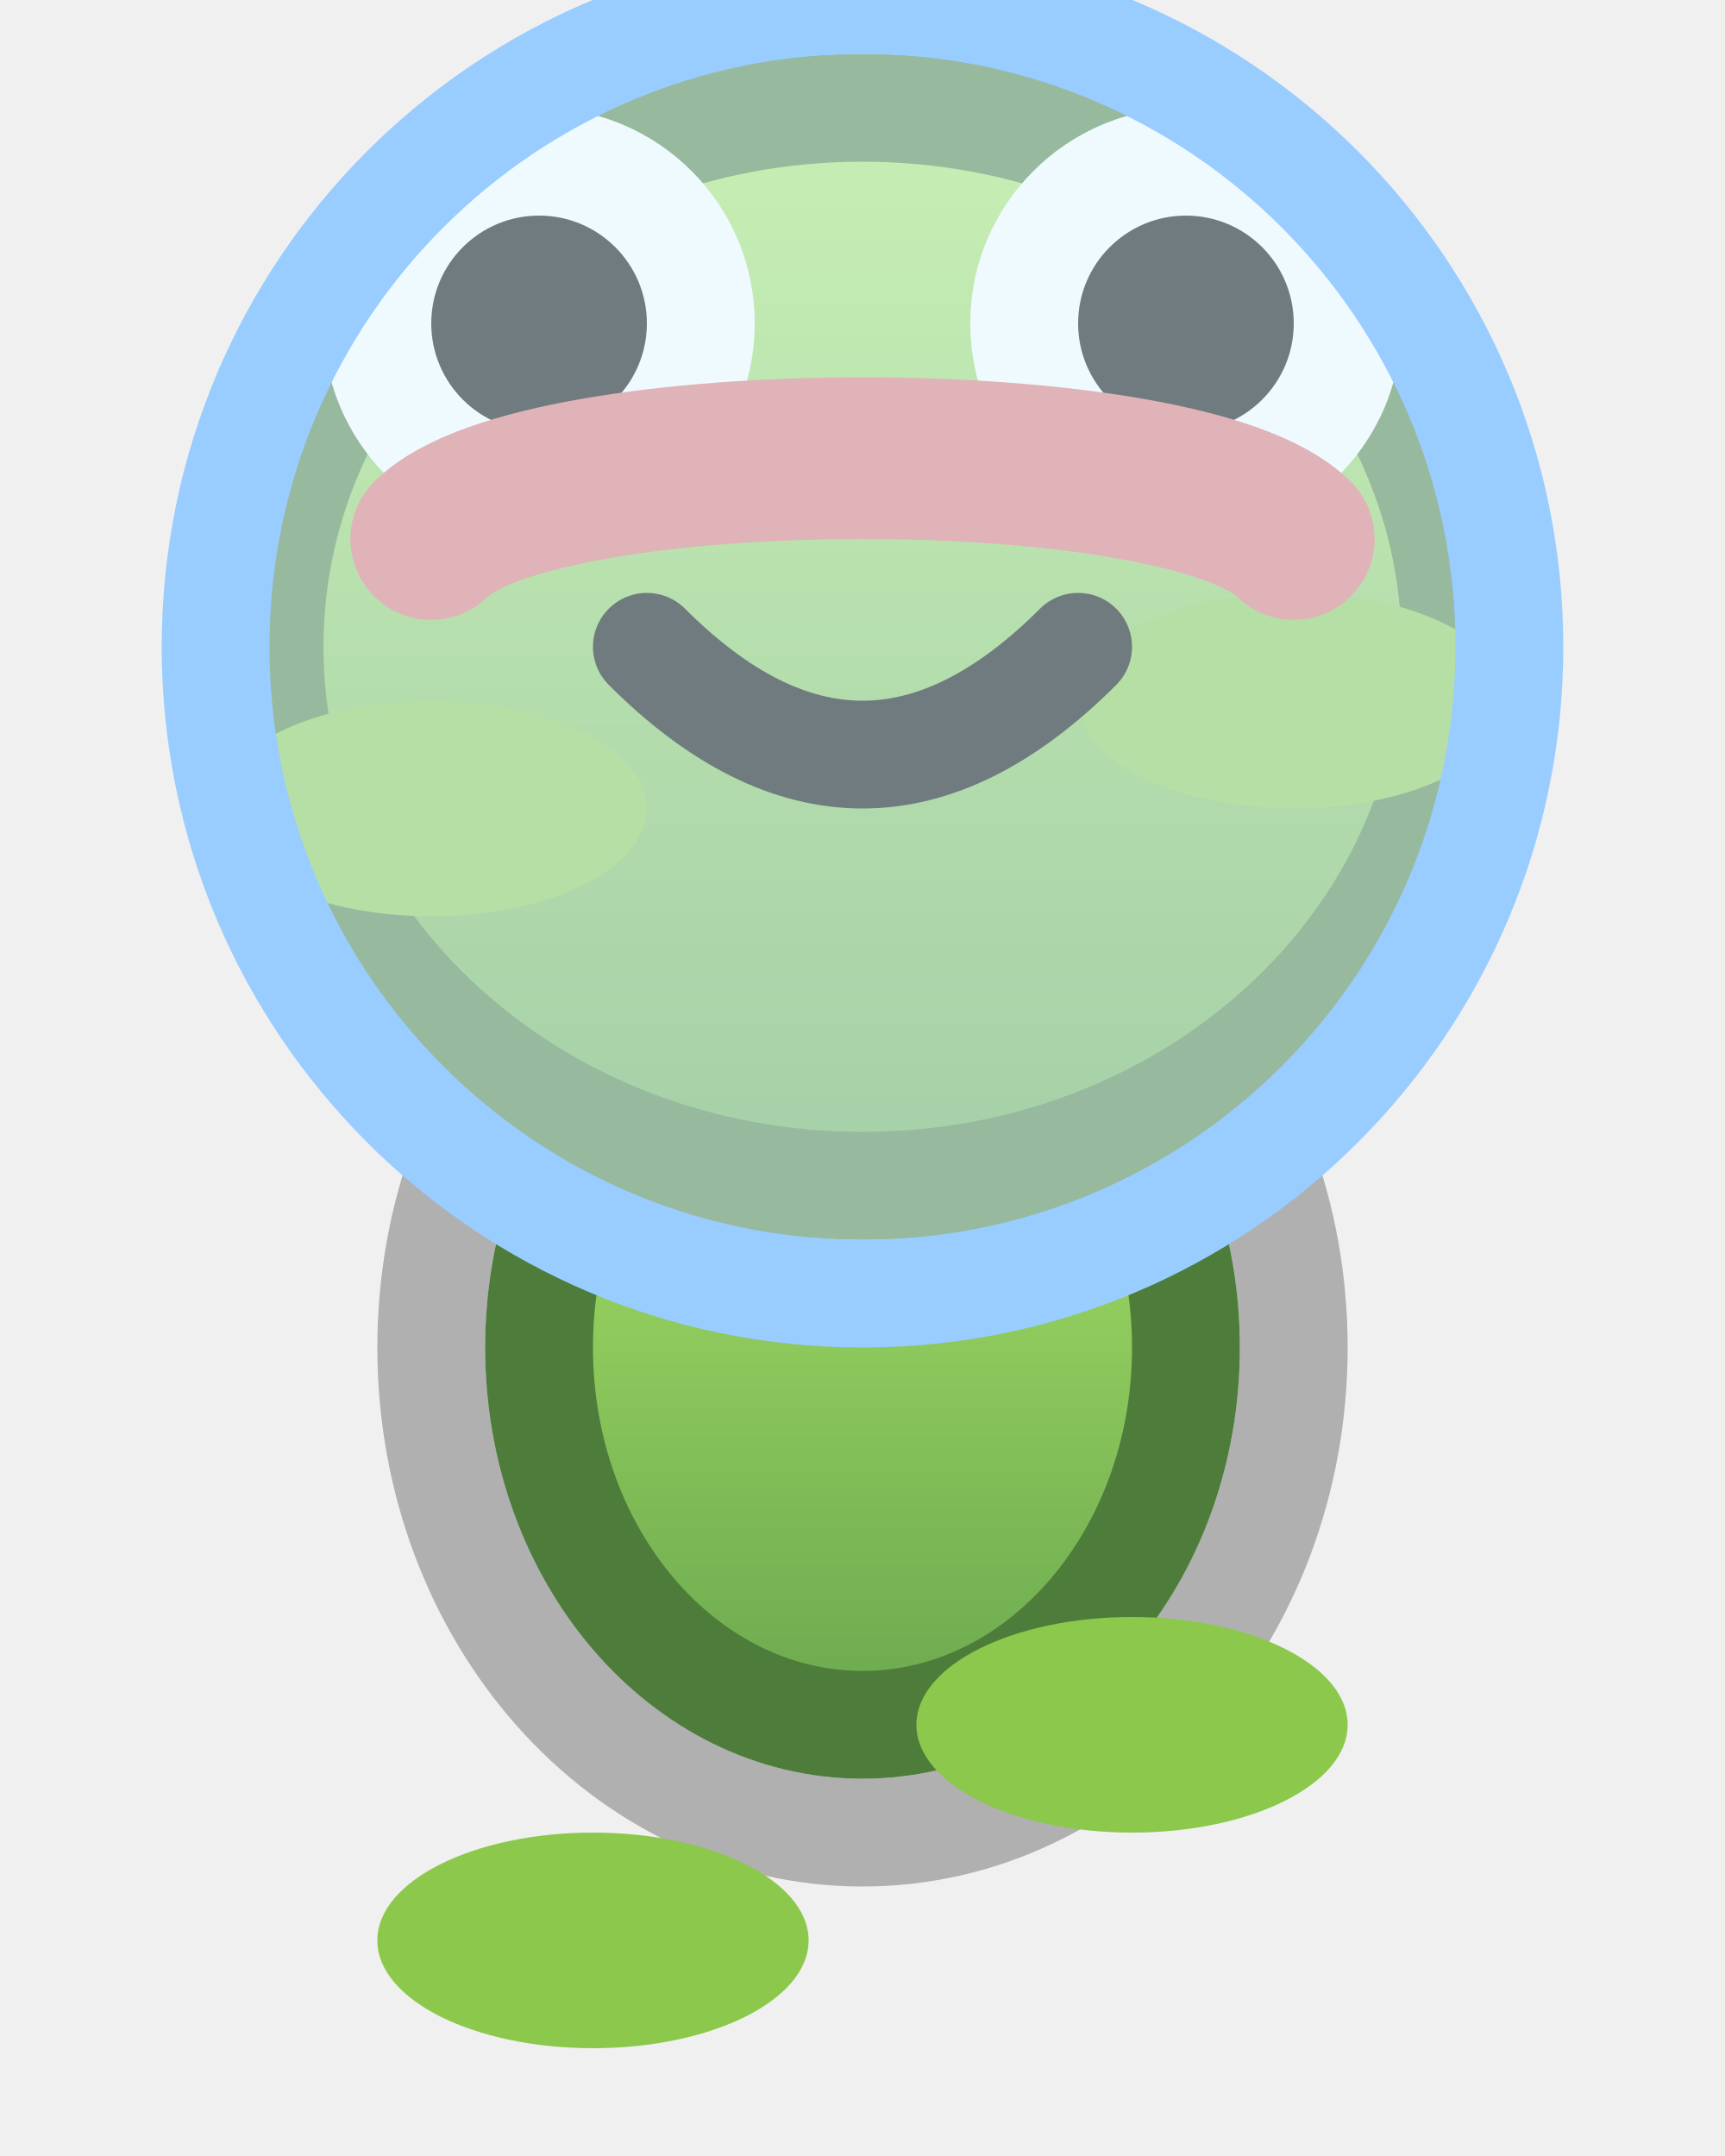
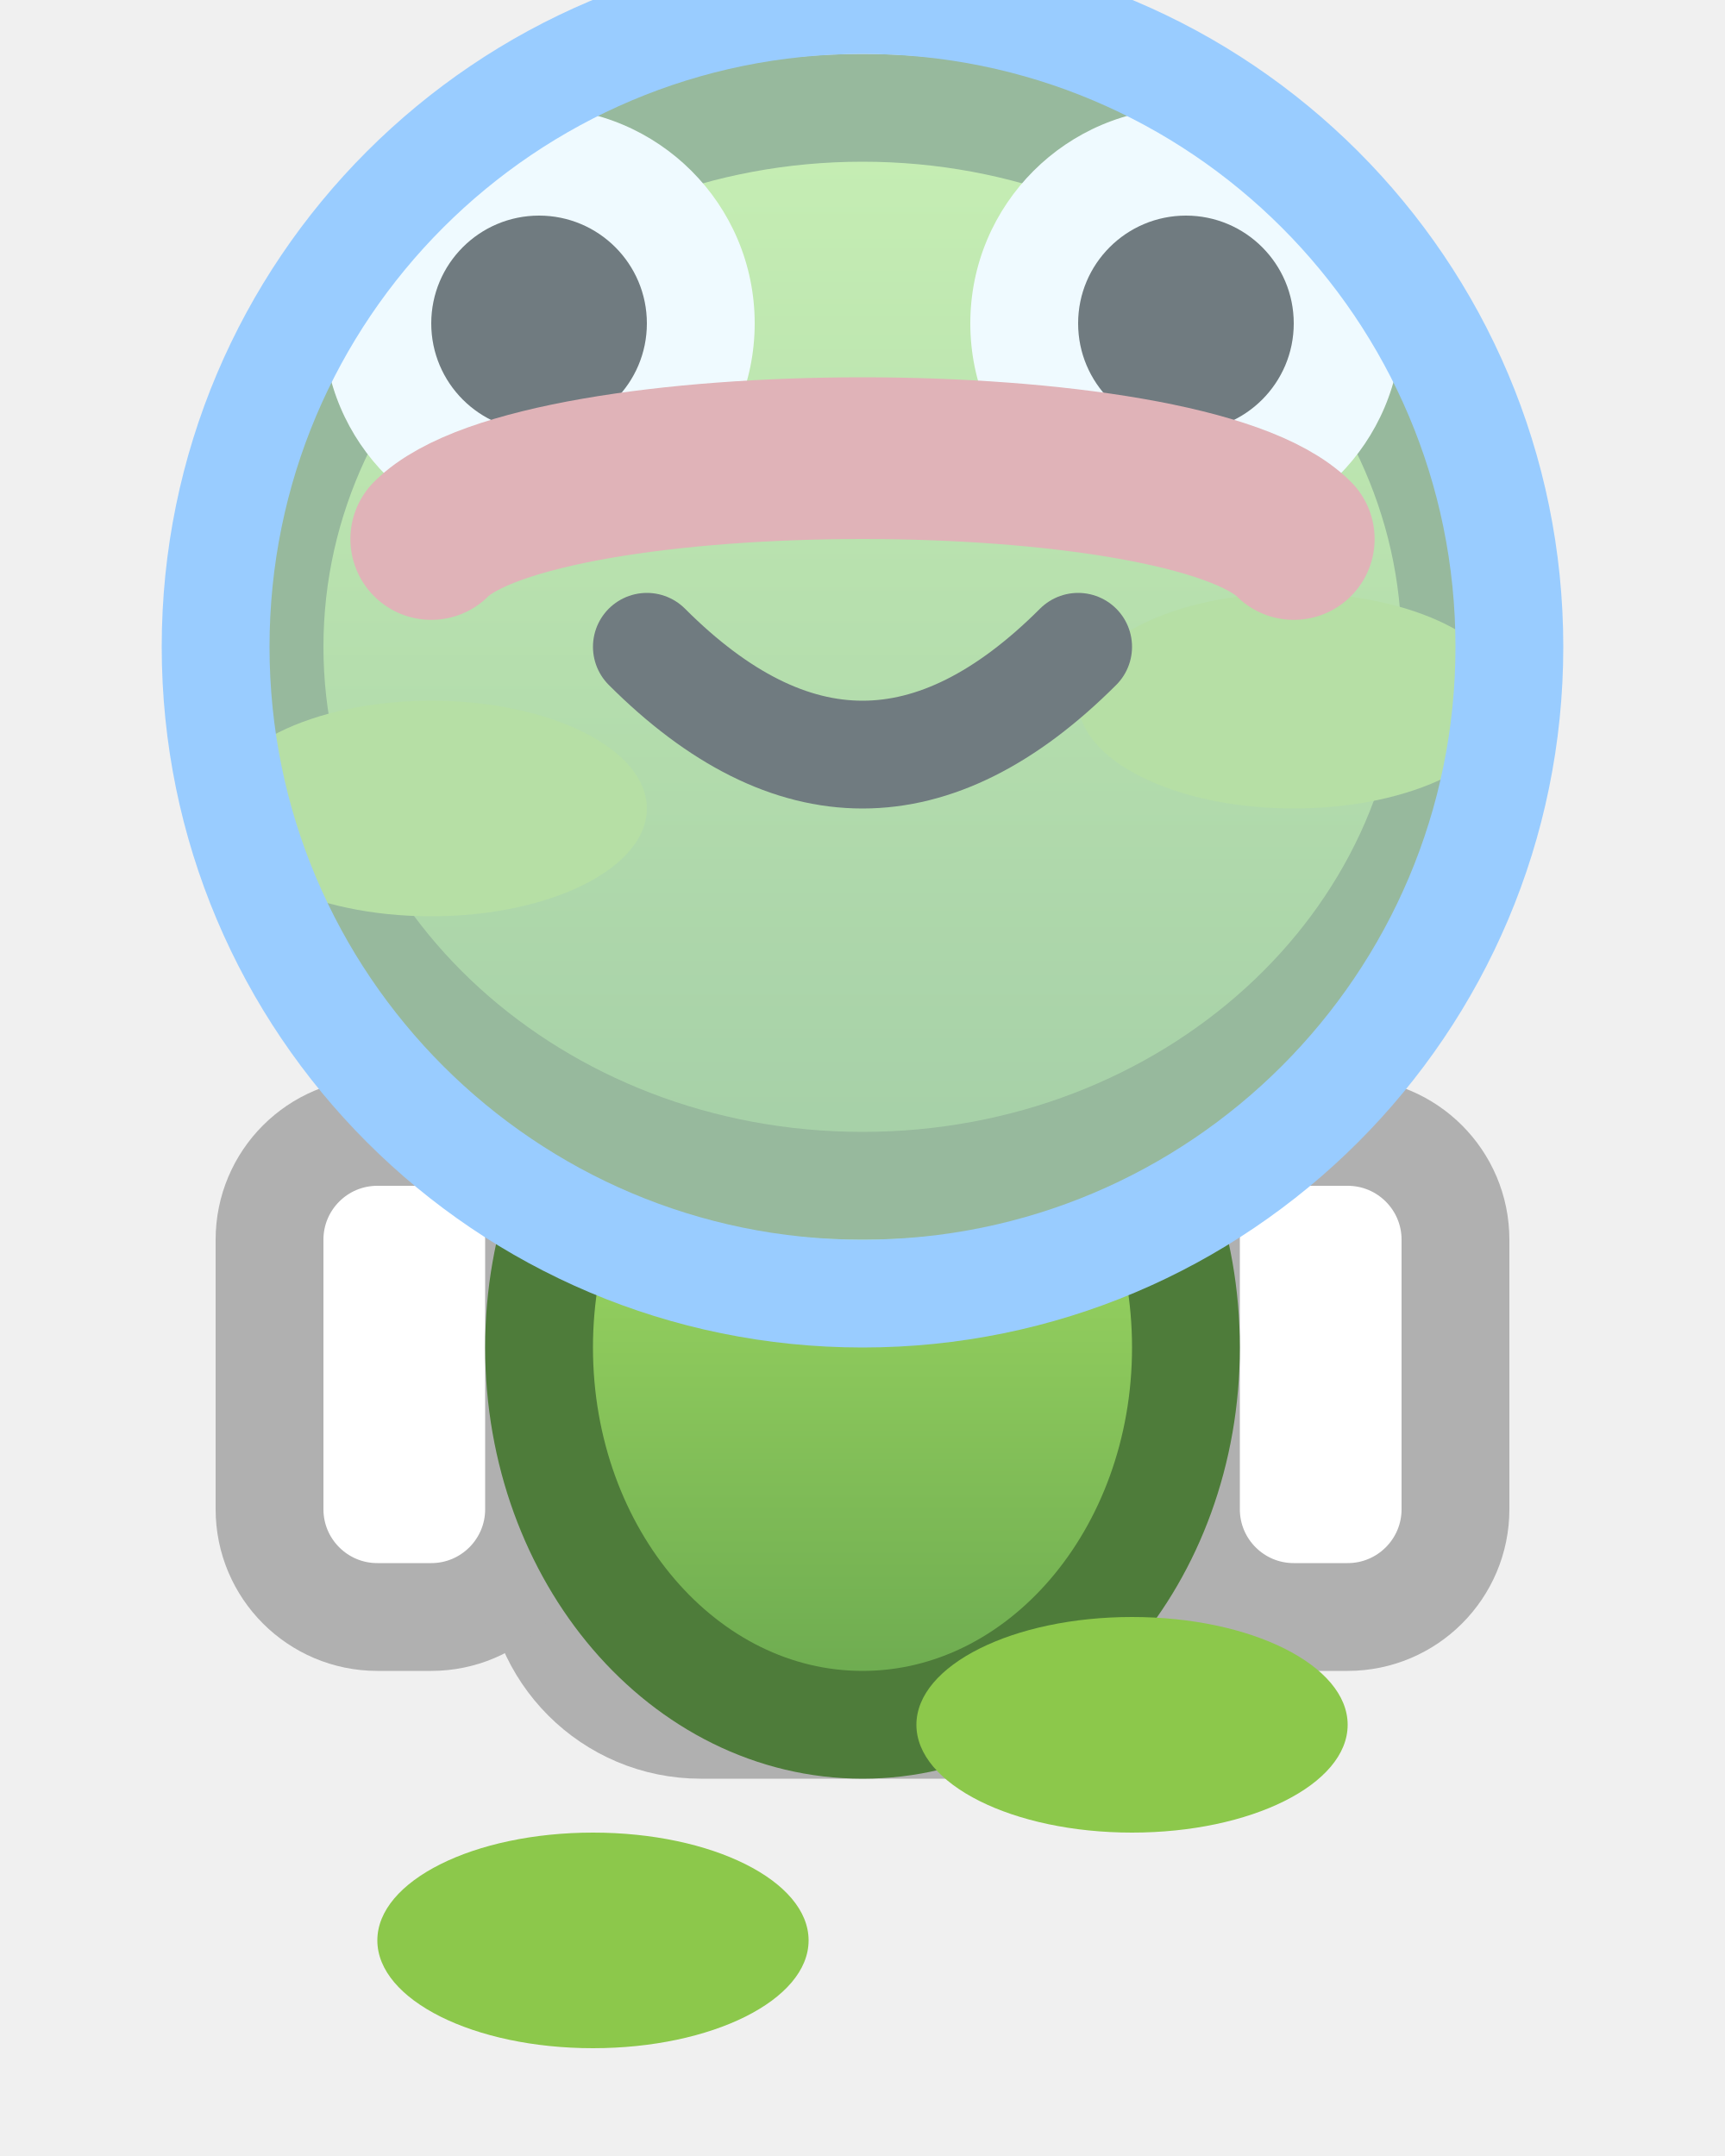
<svg xmlns="http://www.w3.org/2000/svg" width="32" height="40">
  <defs>
    <linearGradient id="frogBody" x1="0" y1="0" x2="0" y2="1">
      <stop offset="0%" stop-color="#aee868" />
      <stop offset="100%" stop-color="#6aa84f" />
    </linearGradient>
  </defs>
-   <ellipse cx="16" cy="25" rx="8" ry="9" fill="#e0e0e0" stroke="#b0b0b0" stroke-width="2" />
+   <rect x="10" y="18" width="12" height="14" rx="3" fill="#ffffff" stroke="#b0b0b0" stroke-width="2" />
+   <rect x="5" y="21" width="5" height="9" rx="2" fill="#ffffff" stroke="#b0b0b0" stroke-width="2" />
+   <rect x="22" y="21" width="5" height="9" rx="2" fill="#ffffff" stroke="#b0b0b0" stroke-width="2" />
+   <rect x="10" y="26" width="12" height="3" fill="#c0c0c0" />
  <ellipse cx="16" cy="25" rx="6" ry="7" fill="url(#frogBody)" stroke="#4e7c3a" stroke-width="2" />
  <ellipse cx="11" cy="36" rx="4" ry="2" fill="#8cc84b" />
  <ellipse cx="21" cy="32" rx="4" ry="2" fill="#8cc84b" />
  <ellipse cx="16" cy="12" rx="11" ry="10" fill="url(#frogBody)" stroke="#4e7c3a" stroke-width="2" />
  <ellipse cx="8" cy="15" rx="4" ry="2" fill="#8cc84b" />
  <ellipse cx="24" cy="13" rx="4" ry="2" fill="#8cc84b" />
  <circle cx="10" cy="6" r="4" fill="#ffffff" />
  <circle cx="22" cy="6" r="4" fill="#ffffff" />
  <circle cx="10" cy="6" r="2" fill="#000000" />
  <circle cx="22" cy="6" r="2" fill="#000000" />
  <path d="M12 12 Q16 16 20 12" stroke="#000000" stroke-width="2" fill="none" stroke-linecap="round" />
  <path d="M8 10 C10 8, 22 8, 24 10" stroke="#e07070" stroke-width="3" fill="none" stroke-linecap="round" />
  <circle cx="16" cy="12" r="12" fill="#e0f7ff" fill-opacity="0.5" stroke="#99ccff" stroke-width="2" />
</svg>
